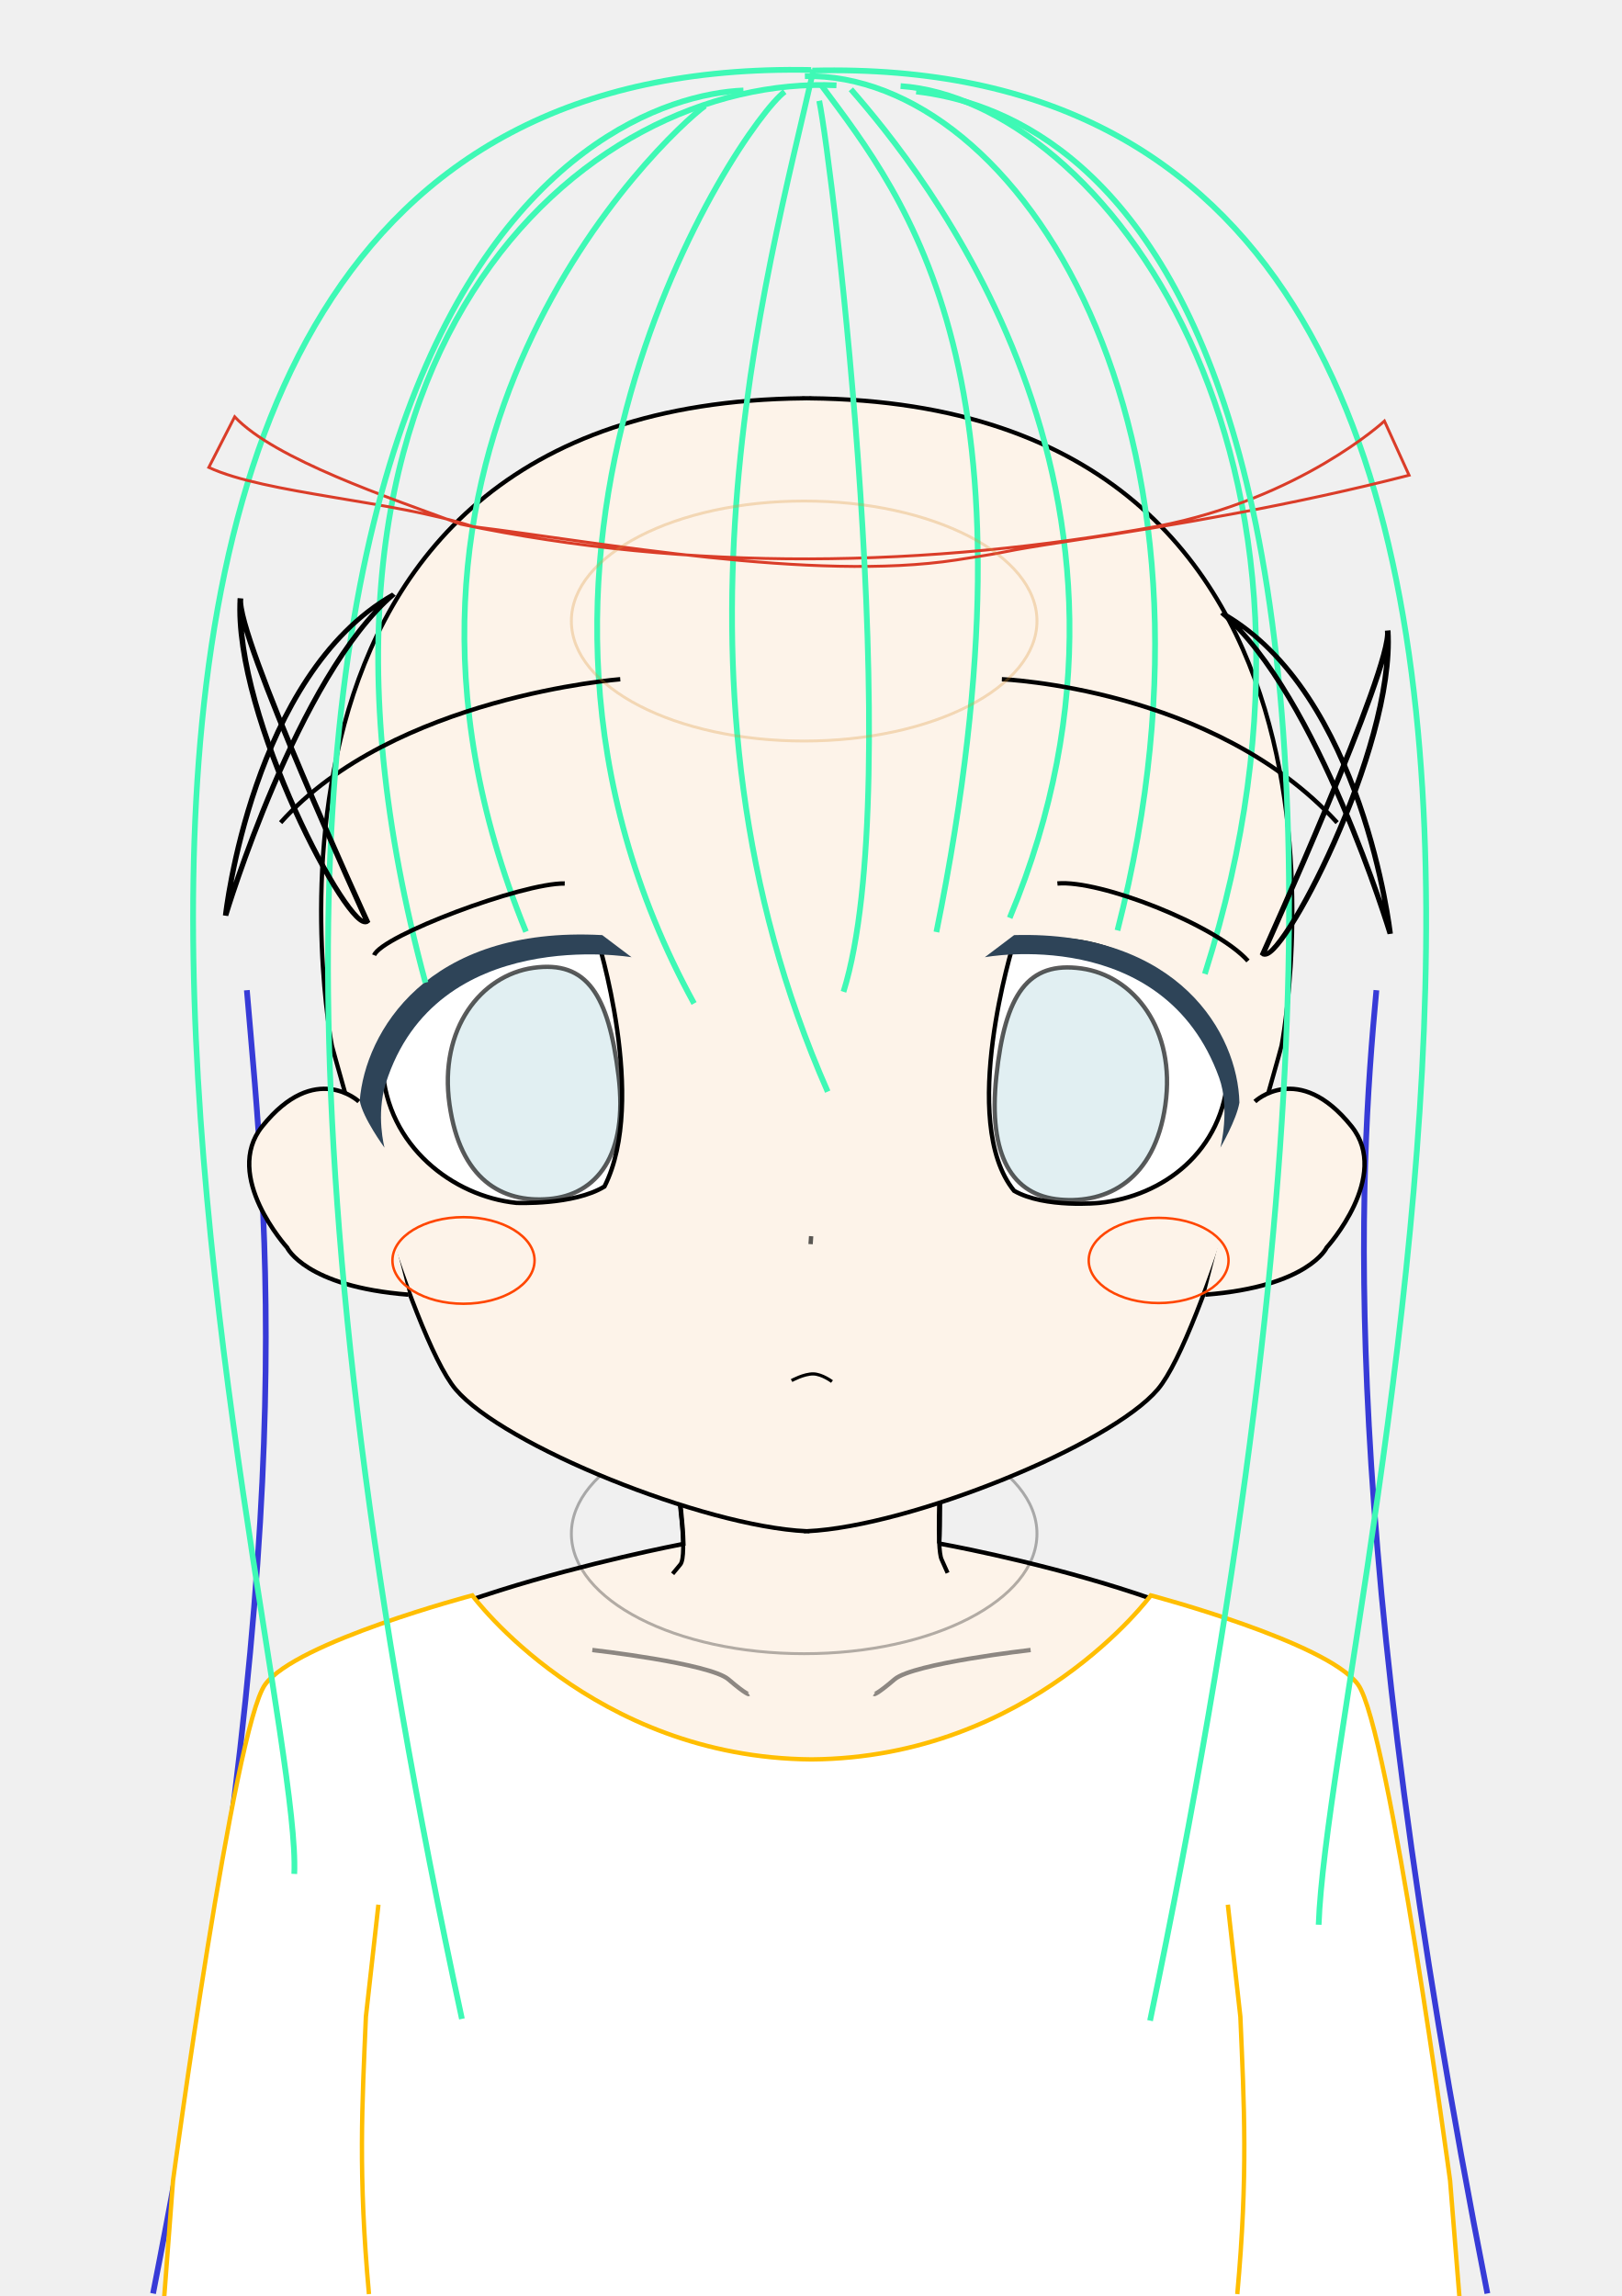
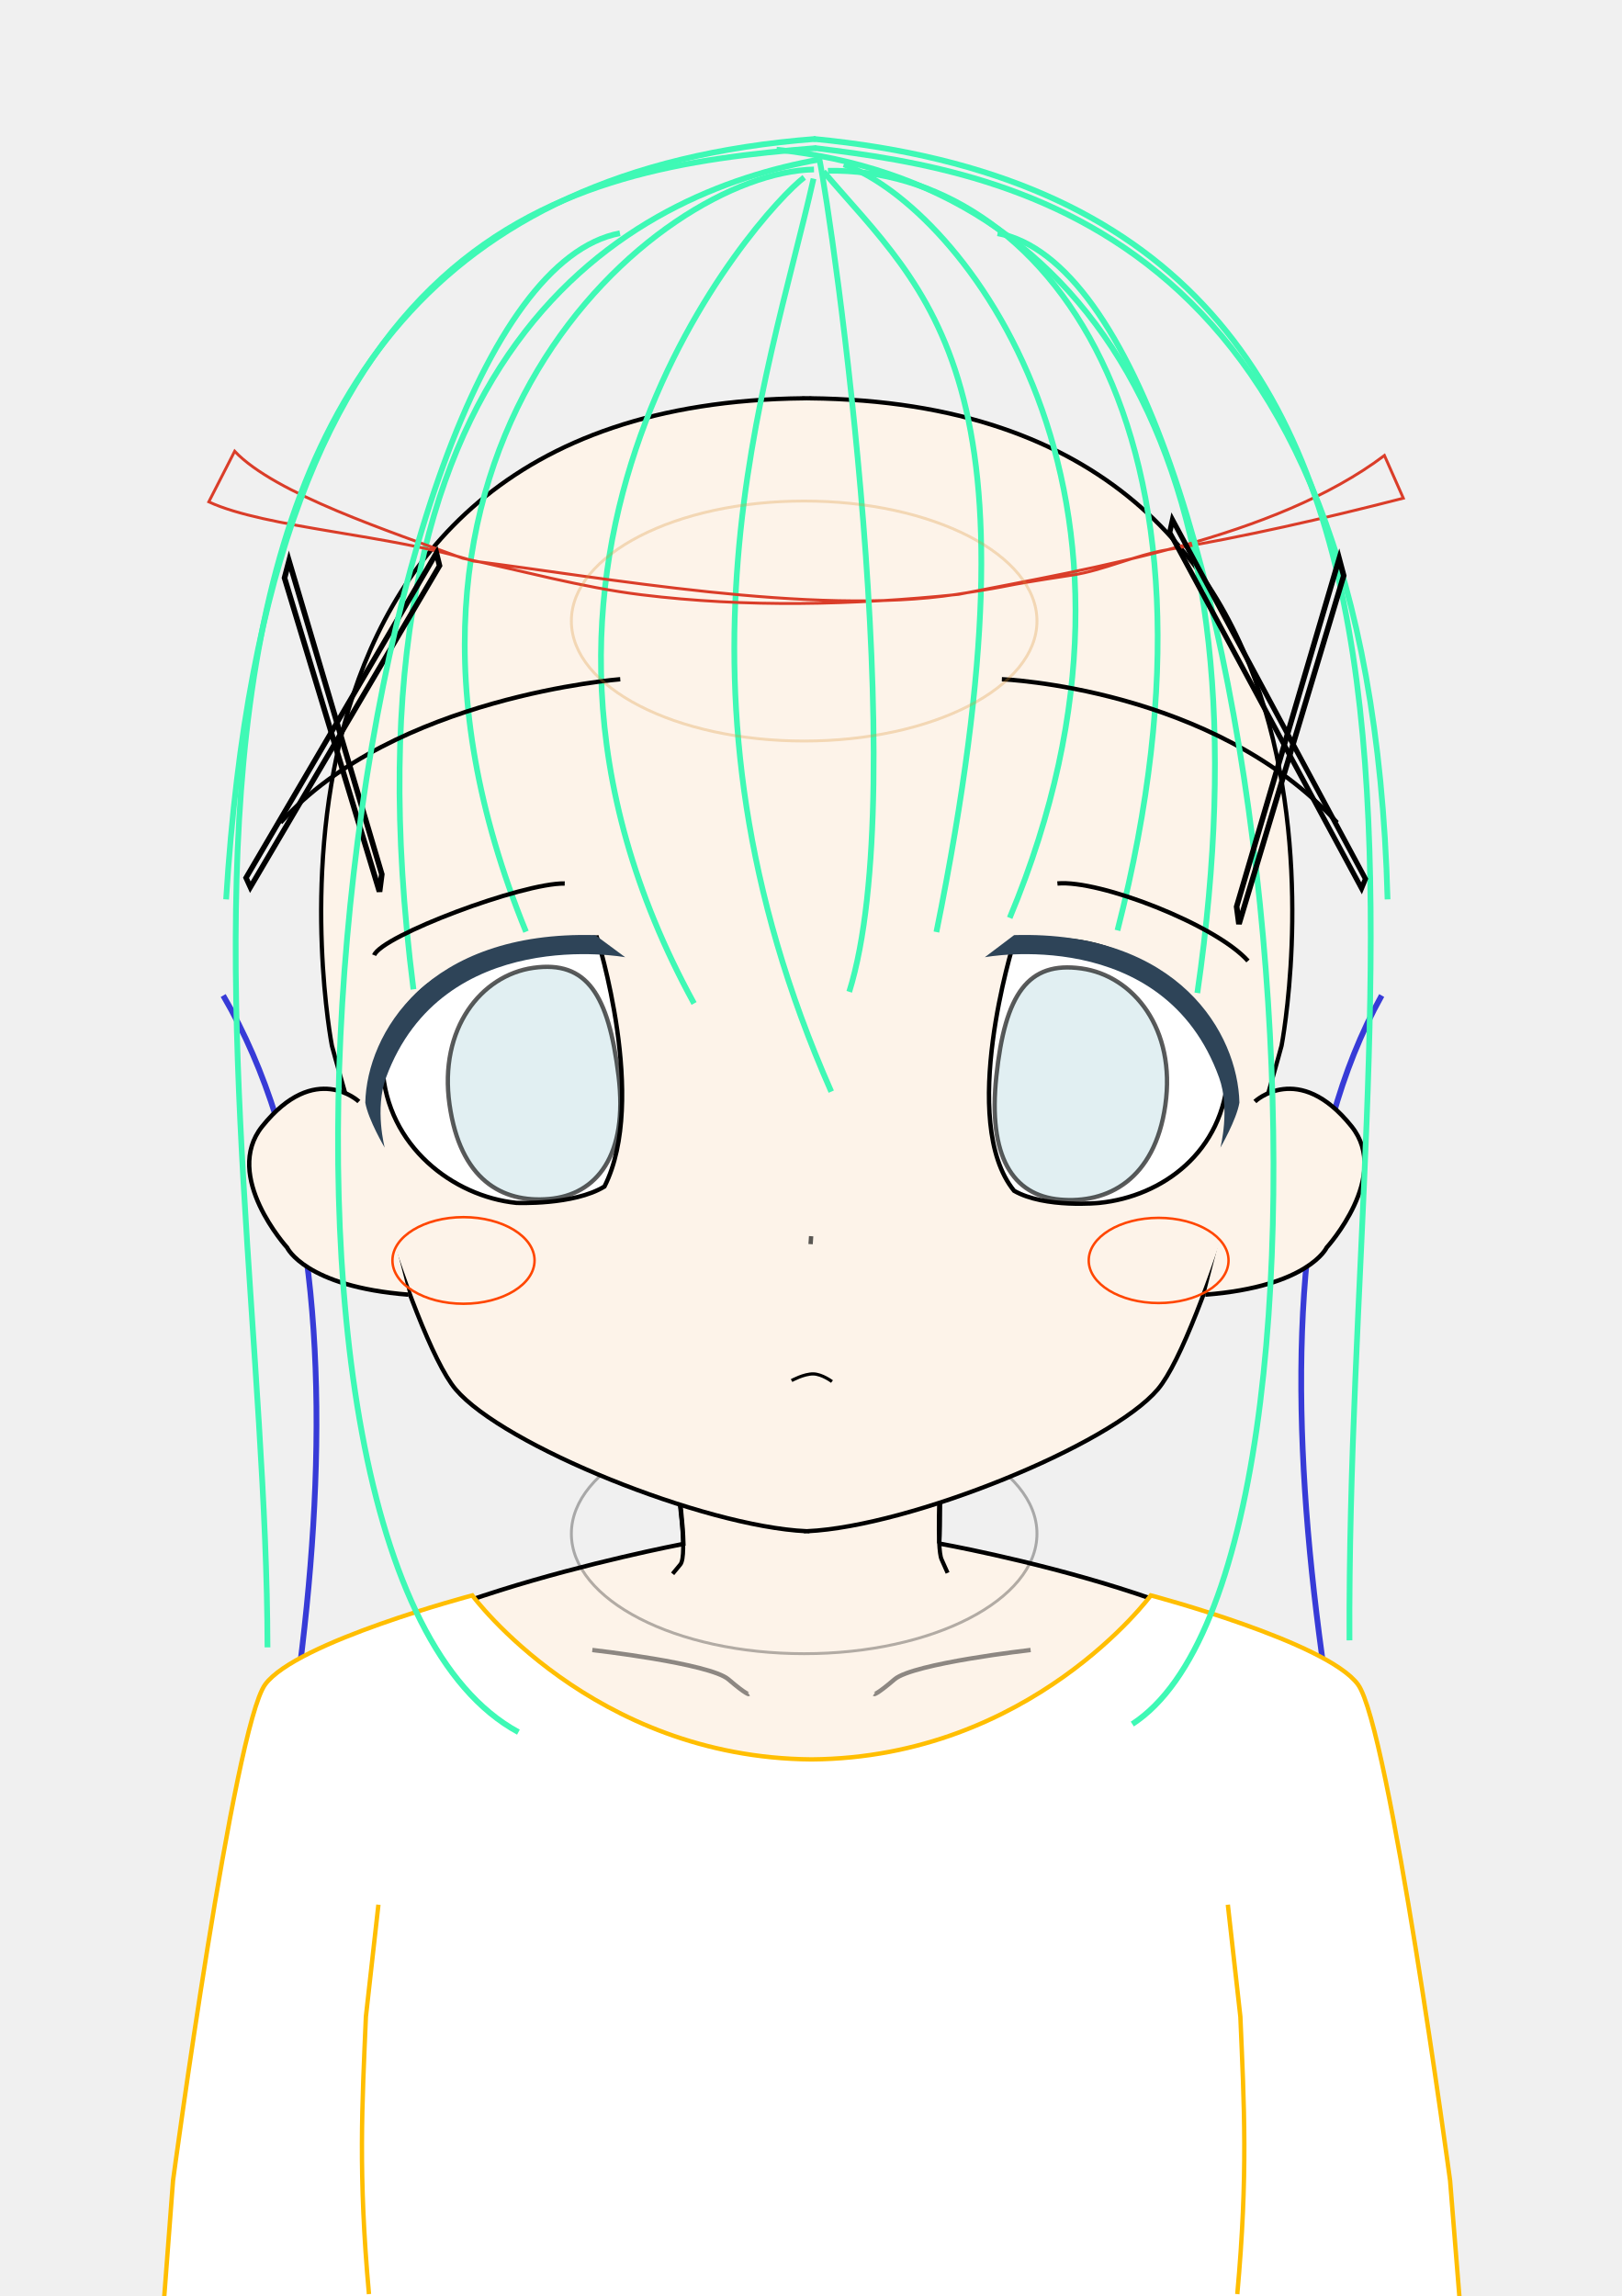
<svg xmlns="http://www.w3.org/2000/svg" xmlns:xlink="http://www.w3.org/1999/xlink" width="565px" height="800px" viewBox="0 0 744.094 1052.362" id="svg2" version="1.1">
  <defs id="defs4" />
  <g id="layer1">
-     <path style="fill:none;fill-rule:evenodd;stroke:#373bd7;stroke-width:2.634;stroke-linecap:butt;stroke-linejoin:miter;stroke-miterlimit:4;stroke-dasharray:none;stroke-opacity:1" d="m 113.265,453.771 c 9.201,108.109 25.97,247.272 -43.036,598.052" id="hair-back-1" />
-     <path id="hair-back-2" d="m 631.551,453.771 c -8.051,86.258 -18.068,247.272 50.938,598.052" style="fill:none;fill-rule:evenodd;stroke:#373bd7;stroke-width:2.634;stroke-linecap:butt;stroke-linejoin:miter;stroke-miterlimit:4;stroke-dasharray:none;stroke-opacity:1" />
+     <path style="fill:none;fill-rule:evenodd;stroke:#373bd7;stroke-width:2.634;stroke-linecap:butt;stroke-linejoin:miter;stroke-miterlimit:4;stroke-dasharray:none;stroke-opacity:1" d="m 102.413,456.211 c 80.126,137.19 31.971,375.55 -16.381,556.509" id="hair-back-1" />
    <path style="fill:#fdf3e9;fill-opacity:1;fill-rule:evenodd;stroke:#000000;stroke-width:2;stroke-linecap:butt;stroke-linejoin:miter;stroke-miterlimit:4;stroke-dasharray:none;stroke-opacity:1" d="m 311.24,680.985 c 0,0 2.168,17.608 2.346,26.868 -5.901,1.136 -160.821,31.31 -174.034,73.352 0,0 178.648,98.33 465.908,3.213 -13.092,-48.068 -174.716,-76.778 -174.716,-76.778 l 0.219,0 c 0.514,-8.365 0.362,-29.327 0.362,-29.327 z" id="shoulder" />
+     <path id="hair-back-2" d="m 633.984,456.211 c -75.849,135.882 -18.461,381.726 26.583,563.41" style="fill:none;fill-rule:evenodd;stroke:#373bd7;stroke-width:2.634;stroke-linecap:butt;stroke-linejoin:miter;stroke-miterlimit:4;stroke-dasharray:none;stroke-opacity:1" />
    <g id="dress" style="stroke-width:2;stroke-miterlimit:4;stroke-dasharray:none" transform="translate(0,-2.633963)">
      <path id="dress-outer-path" d="m 669.623,1055.685 -4.258,-53.085 c 0,0 -27.977,-208.031 -42.251,-227.589 -14.274,-19.558 -95.052,-40.895 -95.052,-40.895 0,0 -54.921,74.49 -155.679,75.257 -100.757,-0.768 -155.679,-75.257 -155.679,-75.257 0,0 -80.776,21.336 -95.05,40.895 -14.274,19.558 -42.253,227.589 -42.253,227.589 l -4.108,54.235" style="fill:#ffffff;fill-opacity:1;fill-rule:evenodd;stroke:#ffbe00;stroke-width:2;stroke-linecap:butt;stroke-linejoin:miter;stroke-miterlimit:4;stroke-dasharray:none;stroke-opacity:1" />
      <path id="path4183" d="m 173.636,876.049 -5.748,51.391 c -1.71,40.593 -3.585,72.083 1.411,127.298" style="fill:none;fill-rule:evenodd;stroke:#ffbe00;stroke-width:2;stroke-linecap:butt;stroke-linejoin:miter;stroke-miterlimit:4;stroke-dasharray:none;stroke-opacity:1" />
      <use height="100%" width="100%" transform="matrix(-1,0,0,1,737.0276,0)" id="use4185" xlink:href="#path4183" y="0" x="0" style="stroke-width:2;stroke-miterlimit:4;stroke-dasharray:none" />
    </g>
    <path style="fill:none;fill-rule:evenodd;stroke:#000000;stroke-width:2;stroke-linecap:butt;stroke-linejoin:miter;stroke-miterlimit:4;stroke-dasharray:none;stroke-opacity:0.442" d="m 271.787,756.532 c 0,0 53.874,6.122 62.445,13.468 8.571,7.346 9.425,6.791 9.425,6.791" id="collarbone-l" />
    <path id="collarbone-r" d="m 472.904,756.532 c 0,0 -53.874,6.122 -62.445,13.468 -8.571,7.346 -9.425,6.791 -9.425,6.791" style="fill:none;fill-rule:evenodd;stroke:#000000;stroke-width:2;stroke-linecap:butt;stroke-linejoin:miter;stroke-miterlimit:4;stroke-dasharray:none;stroke-opacity:0.442" />
    <path style="fill:none;fill-opacity:1;fill-rule:evenodd;stroke:#000000;stroke-width:1.898;stroke-linecap:butt;stroke-linejoin:miter;stroke-miterlimit:4;stroke-dasharray:none;stroke-opacity:1" d="m 434.802,721.146 -2.771,-6.204 c -2.269,-5.079 -0.722,-35.19 -0.722,-35.19" id="neck-r" />
    <ellipse style="fill:none;fill-opacity:1;stroke:#000000;stroke-width:1.317;stroke-miterlimit:4;stroke-dasharray:none;stroke-opacity:0.299" id="face-shadow" cx="368.994" cy="703.166" rx="106.817" ry="55.063" />
    <path style="fill:none;fill-opacity:1;fill-rule:evenodd;stroke:#000000;stroke-width:1.879;stroke-linecap:butt;stroke-linejoin:miter;stroke-miterlimit:4;stroke-dasharray:none;stroke-opacity:1" d="m 310.839,681.823 c 0,0 4.921,31.135 1.325,35.48 l -3.532,4.267" id="neck-l" />
    <path style="fill:#fdf3e9;fill-opacity:1;fill-rule:evenodd;stroke:#000000;stroke-width:1.96;stroke-linecap:butt;stroke-linejoin:miter;stroke-miterlimit:4;stroke-dasharray:none;stroke-opacity:1" d="m 368.993,182.126 4.9e-4,0.028 c -273.659,2.688 -216.709,297.049 -216.709,297.049 0,0 35.758,132.889 56.794,157.716 21.759,25.679 113.491,62.848 160.859,65.113 l -3.8e-4,0.031 c 0.075,-0.003 0.157,-0.012 0.232,-0.015 0.075,0.003 0.155,0.012 0.23,0.015 l 3.8e-4,-0.031 c 47.368,-2.265 139.102,-39.434 160.861,-65.113 21.036,-24.827 56.791,-157.716 56.791,-157.716 0,0 56.949,-294.361 -216.709,-297.049 l -4.9e-4,-0.028 c -0.396,0.001 -0.781,0.01 -1.176,0.013 -0.394,-0.003 -0.778,-0.011 -1.173,-0.013 z" id="face" />
    <path id="sclera-r" d="m 465.126,432.195 c 0,0 -25.632,81.856 0.19,113.624 14.175,8.115 39.26,5.533 39.26,5.533 28.735,-2.986 56.936,-23.266 58.962,-59.471 -24.624,-53.537 -60.865,-66.272 -98.411,-59.686 z" style="fill:#ffffff;fill-opacity:1;fill-rule:evenodd;stroke:#000000;stroke-width:2;stroke-linecap:butt;stroke-linejoin:miter;stroke-miterlimit:4;stroke-dasharray:none;stroke-opacity:1" />
    <path style="fill:#ffffff;fill-opacity:1;fill-rule:evenodd;stroke:#000000;stroke-width:2;stroke-linecap:butt;stroke-linejoin:miter;stroke-miterlimit:4;stroke-dasharray:none;stroke-opacity:1" d="m 273.916,429.561 c 0,0 23.515,74.472 3.444,114.291 -14.175,8.69 -40.535,7.5 -40.535,7.5 -28.735,-2.986 -59.294,-25.9 -61.32,-62.105 6.545,-41.204 39.455,-54.247 98.411,-59.686 z" id="sclera-l" />
    <g id="ears" style="fill:#fdf3e9;fill-opacity:1" transform="translate(5.079722,0.1571148)">
      <path id="ear-l" d="m 159.589,504.707 c 0,0 -20.026,-18.982 -44.367,11.411 -18.304,22.854 11.44,55.592 11.44,55.592 0,0 8.218,17.913 55.693,21.619" style="fill:#fdf3e9;fill-opacity:1;fill-rule:evenodd;stroke:#000000;stroke-width:2;stroke-linecap:butt;stroke-linejoin:miter;stroke-miterlimit:4;stroke-dasharray:none;stroke-opacity:1" />
      <path style="fill:#fdf3e9;fill-opacity:1;fill-rule:evenodd;stroke:#000000;stroke-width:2;stroke-linecap:butt;stroke-linejoin:miter;stroke-miterlimit:4;stroke-dasharray:none;stroke-opacity:1" d="m 570.726,504.707 c 0,0 20.026,-18.982 44.367,11.411 18.304,22.854 -11.44,55.592 -11.44,55.592 0,0 -8.218,17.913 -55.693,21.619" id="ear-r" />
    </g>
-     <path style="fill:#2e4458;fill-opacity:1;fill-rule:evenodd;stroke:none;stroke-width:2;stroke-linecap:butt;stroke-linejoin:miter;stroke-miterlimit:4;stroke-dasharray:none;stroke-opacity:0.673" d="m 289.788,438.636 c 0,0 -89.729,-15.168 -112.772,57.901 -4.592,14.56 -0.582,29.499 -0.582,29.499 0,0 -10.054,-13.733 -11.365,-21.576 2.452,-31.005 30.455,-80.38 111.283,-75.971 z" id="upper-lash-line-l" />
    <path style="fill:none;fill-rule:evenodd;stroke:#000000;stroke-width:1.462;stroke-linecap:butt;stroke-linejoin:miter;stroke-miterlimit:4;stroke-dasharray:none;stroke-opacity:1" d="m 363.215,632.903 c 0,0 5.64,-3.127 9.954,-3.057 4.022,0.065 8.588,3.506 8.588,3.506" id="mouth" />
    <path style="fill:none;fill-rule:evenodd;stroke:#000000;stroke-width:2;stroke-linecap:butt;stroke-linejoin:miter;stroke-miterlimit:4;stroke-dasharray:none;stroke-opacity:0.641" d="m 372.187,566.651 -0.254,3.653" id="nose" />
    <path id="upper-lash-line-r" d="m 451.888,438.636 c 0,0 82.021,-15.362 107.504,55.267 5.181,14.361 0.582,32.133 0.582,32.133 0,0 7.42,-12.824 8.731,-20.667 -0.727,-31.58 -27.728,-78.988 -103.381,-76.88 z" style="fill:#2e4458;fill-opacity:1;fill-rule:evenodd;stroke:none;stroke-width:2;stroke-linecap:butt;stroke-linejoin:miter;stroke-miterlimit:4;stroke-dasharray:none;stroke-opacity:0.673" />
-     <path id="hair-c-1" d="m 373.288,31.326 c -21.277,94.308 -75.632,282.764 6.506,468.996" style="fill:none;fill-opacity:1;fill-rule:evenodd;stroke:#3ff9b5;stroke-width:2.634;stroke-linecap:butt;stroke-linejoin:miter;stroke-miterlimit:4;stroke-dasharray:none;stroke-opacity:1" />
-     <path id="hair-l-5" d="M 360.079,41.456 C 339.377,56.982 206.236,254.92 318.464,459.858" style="fill:none;fill-opacity:1;fill-rule:evenodd;stroke:#3ef9b5;stroke-width:2.634;stroke-linecap:butt;stroke-linejoin:miter;stroke-miterlimit:4;stroke-dasharray:none;stroke-opacity:1" />
-     <path id="hair-l-4" d="M 323.483,47.962 C 305.523,61.191 150.692,204.575 241.345,426.933" style="fill:none;fill-opacity:1;fill-rule:evenodd;stroke:#3ef9b5;stroke-width:2.634;stroke-linecap:butt;stroke-linejoin:miter;stroke-miterlimit:4;stroke-dasharray:none;stroke-opacity:1" />
-     <path id="hair-l-3" d="M 383.812,38.54 C 268.891,33.347 116.493,159.255 195.212,450.32" style="fill:none;fill-opacity:1;fill-rule:evenodd;stroke:#3ef9b5;stroke-width:2.634;stroke-linecap:butt;stroke-linejoin:miter;stroke-miterlimit:4;stroke-dasharray:none;stroke-opacity:1" />
-     <path id="hair-r-6" d="M 377.045,38.742 C 415.573,90.497 481.309,172.236 429.67,427.082" style="fill:none;fill-opacity:1;fill-rule:evenodd;stroke:#3ef9b5;stroke-width:2.634;stroke-linecap:butt;stroke-linejoin:miter;stroke-miterlimit:4;stroke-dasharray:none;stroke-opacity:1" />
-     <path id="hair-r-5" d="m 390.427,40.369 c 31.053,35.653 154.532,184.69 72.875,380.207" style="fill:none;fill-opacity:1;fill-rule:evenodd;stroke:#3ef9b5;stroke-width:2.634;stroke-linecap:butt;stroke-linejoin:miter;stroke-miterlimit:4;stroke-dasharray:none;stroke-opacity:1" />
-     <path id="hair-r-4" d="M 369.317,34.339 C 467.443,32.518 571.987,195.156 512.757,426.326" style="fill:none;fill-opacity:1;fill-rule:evenodd;stroke:#3ef9b5;stroke-width:2.634;stroke-linecap:butt;stroke-linejoin:miter;stroke-miterlimit:4;stroke-dasharray:none;stroke-opacity:1" />
-     <path id="hair-r-3" d="M 413.232,38.882 C 504.934,45.34 628.753,207.651 552.847,446.296" style="fill:none;fill-opacity:1;fill-rule:evenodd;stroke:#3ef9b5;stroke-width:2.634;stroke-linecap:butt;stroke-linejoin:miter;stroke-miterlimit:4;stroke-dasharray:none;stroke-opacity:1" />
-     <path id="hair-r-1" d="M 372.727,31.772 C 808.065,21.122 610.378,734.597 605.062,882.618" style="fill:none;fill-opacity:1;fill-rule:evenodd;stroke:#3ef9b5;stroke-width:2.634;stroke-linecap:butt;stroke-linejoin:miter;stroke-miterlimit:4;stroke-dasharray:none;stroke-opacity:1" />
-     <path id="hair-l-1" d="M 372.18,31.505 C -72.064,22.572 139.648,754.59 135.035,859.286" style="fill:none;fill-opacity:1;fill-rule:evenodd;stroke:#3ef9b5;stroke-width:2.634;stroke-linecap:butt;stroke-linejoin:miter;stroke-miterlimit:4;stroke-dasharray:none;stroke-opacity:1" />
+     <path id="hair-c-1" d="m 373.288,81.371 c -21.277,94.308 -74.005,232.718 8.132,418.951" style="fill:none;fill-opacity:1;fill-rule:evenodd;stroke:#3ff9b5;stroke-width:2.634;stroke-linecap:butt;stroke-linejoin:miter;stroke-miterlimit:4;stroke-dasharray:none;stroke-opacity:1" />
+     <path id="hair-l-5" d="M 369.024,80.771 C 348.323,96.297 206.236,254.92 318.464,459.858" style="fill:none;fill-opacity:1;fill-rule:evenodd;stroke:#3ef9b5;stroke-width:2.634;stroke-linecap:butt;stroke-linejoin:miter;stroke-miterlimit:4;stroke-dasharray:none;stroke-opacity:1" />
+     <path id="hair-l-4" d="M 373.497,77.148 C 302.27,78.585 150.692,204.575 241.345,426.933" style="fill:none;fill-opacity:1;fill-rule:evenodd;stroke:#3ef9b5;stroke-width:2.634;stroke-linecap:butt;stroke-linejoin:miter;stroke-miterlimit:4;stroke-dasharray:none;stroke-opacity:1" />
+     <path id="hair-l-3" d="M 375.892,72.587 C 291.874,87.725 151.747,154.903 189.713,453.379" style="fill:none;fill-opacity:1;fill-rule:evenodd;stroke:#3ef9b5;stroke-width:2.634;stroke-linecap:butt;stroke-linejoin:miter;stroke-miterlimit:4;stroke-dasharray:none;stroke-opacity:1" />
+     <path id="hair-r-6" d="M 377.858,78.094 C 425.332,133.915 481.309,172.236 429.67,427.082" style="fill:none;fill-opacity:1;fill-rule:evenodd;stroke:#3ef9b5;stroke-width:2.634;stroke-linecap:butt;stroke-linejoin:miter;stroke-miterlimit:4;stroke-dasharray:none;stroke-opacity:1" />
+     <path id="hair-r-5" d="M 387.174,74.841 C 440.998,94.229 544.959,225.059 463.302,420.576" style="fill:none;fill-opacity:1;fill-rule:evenodd;stroke:#3ef9b5;stroke-width:2.634;stroke-linecap:butt;stroke-linejoin:miter;stroke-miterlimit:4;stroke-dasharray:none;stroke-opacity:1" />
+     <path id="hair-r-4" d="M 379.889,77.757 C 478.015,75.936 571.987,195.156 512.757,426.326" style="fill:none;fill-opacity:1;fill-rule:evenodd;stroke:#3ef9b5;stroke-width:2.634;stroke-linecap:butt;stroke-linejoin:miter;stroke-miterlimit:4;stroke-dasharray:none;stroke-opacity:1" />
+     <path id="hair-r-3" d="M 356.305,68.068 C 501.681,83.472 584.644,212.336 549.399,455.048" style="fill:none;fill-opacity:1;fill-rule:evenodd;stroke:#3ef9b5;stroke-width:2.634;stroke-linecap:butt;stroke-linejoin:miter;stroke-miterlimit:4;stroke-dasharray:none;stroke-opacity:1" />
    <path style="fill:#3c93a9;fill-opacity:0.156;stroke:#000000;stroke-width:1.98;stroke-miterlimit:4;stroke-dasharray:none;stroke-opacity:0.641" d="m 283.823,493.084 c 4.484,36.557 -10.08,54.584 -31.851,56.495 -21.771,1.91 -40.805,-9.016 -45.706,-43.315 -4.988,-34.91 14.53,-59.387 38.47,-62.757 24.576,-3.46 34.51,12.261 39.087,49.577 z" id="iris-l" />
    <ellipse style="fill:none;fill-opacity:1;stroke:#ff4600;stroke-width:1.135;stroke-miterlimit:4;stroke-dasharray:none;stroke-opacity:1" id="red-cheek-l" cx="212.678" cy="577.78" rx="32.605" ry="19.872" />
    <path style="fill:none;fill-rule:evenodd;stroke:#000000;stroke-width:2;stroke-linecap:butt;stroke-linejoin:miter;stroke-miterlimit:4;stroke-dasharray:none;stroke-opacity:1" d="m 284.604,311.074 c 0,0 -104.13,7.927 -155.842,65.8" id="eyebrow-l" />
    <path style="fill:none;fill-rule:evenodd;stroke:#000000;stroke-width:2;stroke-linecap:butt;stroke-linejoin:miter;stroke-miterlimit:4;stroke-dasharray:none;stroke-opacity:1" d="m 259.124,404.803 c -19.45,-0.325 -83.875,23.93 -87.444,32.9" id="eyelid-fold-line-l" />
    <ellipse ry="19.55" rx="32.077" cy="577.78" cx="-531.632" id="red-cheek-r" style="fill:none;fill-opacity:1;stroke:#ff4600;stroke-width:1.116;stroke-miterlimit:4;stroke-dasharray:none;stroke-opacity:1" transform="scale(-1,1)" />
    <path id="eyebrow-r" d="m 459.706,311.074 c 0,0 97.25,3.861 153.842,65.8" style="fill:none;fill-rule:evenodd;stroke:#000000;stroke-width:2;stroke-linecap:butt;stroke-linejoin:miter;stroke-miterlimit:4;stroke-dasharray:none;stroke-opacity:1" />
    <path id="eyelid-fold-line-r" d="m 485.186,404.803 c 19.267,-1.801 72.542,18.85 87.445,35.534" style="fill:none;fill-rule:evenodd;stroke:#000000;stroke-width:2;stroke-linecap:butt;stroke-linejoin:miter;stroke-miterlimit:4;stroke-dasharray:none;stroke-opacity:1" />
-     <path style="fill:none;fill-rule:evenodd;stroke:#da3d29;stroke-width:1.317px;stroke-linecap:butt;stroke-linejoin:miter;stroke-opacity:1" d="m 107.683,190.645 c 18.402,19.552 71.005,37.184 103.728,49.29 105.451,22.046 214.134,20.071 319.776,0.933 65.617,-12.73 104.059,-48.267 104.059,-48.267 l 11.304,24.864 c -53.122,13.657 -107.143,22.891 -154.342,29.985 -39.986,6.108 -21.096,3.946 -53.442,8.903 C 373.144,266.41 275.086,248.214 217.217,241.055 179.923,228.971 122.02,226.001 95.802,213.879 Z" id="hair-highlight" />
-     <path style="fill:none;fill-rule:evenodd;stroke:#3ef9b5;stroke-width:2.634;stroke-linecap:butt;stroke-linejoin:miter;stroke-miterlimit:4;stroke-dasharray:none;stroke-opacity:1" d="M 341.13,40.894 C 271.908,43.738 41.716,137.657 211.949,925.807" id="hair-l-2" />
-     <path style="fill:none;fill-rule:evenodd;stroke:#3ef9b5;stroke-width:2.634;stroke-linecap:butt;stroke-linejoin:miter;stroke-miterlimit:4;stroke-dasharray:none;stroke-opacity:1" d="m 420.4,41.367 c 73.845,8.684 272.201,93.984 107.308,885.253" id="hair-r-2" />
-     <path style="fill:none;fill-rule:evenodd;stroke:#3ff9b5;stroke-width:2.634;stroke-linecap:butt;stroke-linejoin:miter;stroke-miterlimit:4;stroke-dasharray:none;stroke-opacity:1" d="m 375.895,45.643 c 6.085,29.376 40.578,314.652 11.14,408.868" id="hair-c-2" />
+     <path style="fill:none;fill-rule:evenodd;stroke:#da3d29;stroke-width:1.317px;stroke-linecap:butt;stroke-linejoin:miter;stroke-opacity:1" d="m 107.683,206.449 c 18.402,19.552 71.818,36.99 104.541,49.095 27.468,5.743 54.587,13.381 82.164,16.777 48.203,5.937 96.973,4.765 145.477,-0.194 62.068,-12.165 144.875,-25.677 195.38,-63.723 l 8.67,19.596 c -37.216,9.568 -72.813,17.632 -108.257,23.643 -15.149,2.569 -29.318,9.486 -43.452,11.61 -39.986,6.108 -21.096,3.946 -53.442,8.903 -65.622,10.058 -163.68,-8.139 -221.549,-15.297 -37.294,-12.084 -95.197,-15.054 -121.415,-27.176 z" id="hair-highlight" />
+     <path style="fill:none;fill-rule:evenodd;stroke:#3ff9b5;stroke-width:2.634;stroke-linecap:butt;stroke-linejoin:miter;stroke-miterlimit:4;stroke-dasharray:none;stroke-opacity:1" d="m 375.895,71.983 c 6.085,29.376 43.212,288.313 13.774,382.528" id="hair-c-2" />
    <ellipse ry="55.063" rx="106.817" cy="284.367" cx="368.994" id="forehead-shadow" style="fill:none;fill-opacity:1;stroke:#da9437;stroke-width:1.317;stroke-miterlimit:4;stroke-dasharray:none;stroke-opacity:0.293" />
    <path id="iris-r" d="m 457.155,493.372 c -3.868,36.627 7.446,54.584 29.217,56.495 21.771,1.91 43.439,-9.016 48.34,-43.315 4.988,-34.91 -14.53,-59.387 -38.47,-62.757 -24.576,-3.46 -35.085,11.686 -39.087,49.577 z" style="fill:#3c93a9;fill-opacity:0.156;stroke:#000000;stroke-width:1.98;stroke-miterlimit:4;stroke-dasharray:none;stroke-opacity:0.641" />
-     <g id="X-l" style="fill:#545757;fill-opacity:1;stroke-width:2;stroke-miterlimit:4;stroke-dasharray:none" transform="matrix(1.291899,0.07112749,0.05490828,-0.9973074,-28.49252,738.8775)">
-       <path id="path4283" d="m 88.297,326.513 c 0,0 4.598,111.043 53.279,151.63 C 109.034,438.168 88.297,326.513 88.297,326.513 Z" style="fill:none;fill-opacity:1;fill-rule:evenodd;stroke:#000000;stroke-width:1.897;stroke-linecap:butt;stroke-linejoin:miter;stroke-miterlimit:4;stroke-dasharray:none;stroke-opacity:1" />
-       <path id="path4285" d="M 138.533,327.394 C 133.096,320.144 87.152,417.708 87.374,472.387 86.25,455.907 138.533,327.394 138.533,327.394 Z" style="fill:none;fill-opacity:1;fill-rule:evenodd;stroke:#000000;stroke-width:2;stroke-linecap:butt;stroke-linejoin:miter;stroke-miterlimit:4;stroke-dasharray:none;stroke-opacity:1" />
+     <path style="fill:none;fill-opacity:1;fill-rule:evenodd;stroke:#3ef9b5;stroke-width:2.634;stroke-linecap:butt;stroke-linejoin:miter;stroke-miterlimit:4;stroke-dasharray:none;stroke-opacity:1" d="M 373.328,63.131 C 706.943,95.155 617.698,432.962 619.203,752.112" id="hair-r-1" />
+     <path id="hair-r-2" d="m 457.744,106.409 c 126.516,23.989 177.701,608.976 61.817,684.114" style="fill:none;fill-rule:evenodd;stroke:#3ef9b5;stroke-width:2.634;stroke-linecap:butt;stroke-linejoin:miter;stroke-miterlimit:4;stroke-dasharray:none;stroke-opacity:1" />
+     <path id="hair-r-0" d="m 373.803,67.319 c 91.464,11.073 254.686,38.307 262.876,344.769" style="fill:none;fill-opacity:1;fill-rule:evenodd;stroke:#3ff9b5;stroke-width:2.634;stroke-linecap:butt;stroke-linejoin:miter;stroke-miterlimit:4;stroke-dasharray:none;stroke-opacity:1" />
+     <path id="hair-l-1" d="M 374.256,63.131 C 17.656,90.475 122.41,497.916 122.736,755.327" style="fill:none;fill-opacity:1;fill-rule:evenodd;stroke:#3ef9b5;stroke-width:2.634;stroke-linecap:butt;stroke-linejoin:miter;stroke-miterlimit:4;stroke-dasharray:none;stroke-opacity:1" />
+     <path style="fill:#2e4458;fill-opacity:1;fill-rule:evenodd;stroke:none;stroke-width:2;stroke-linecap:butt;stroke-linejoin:miter;stroke-miterlimit:4;stroke-dasharray:none;stroke-opacity:0.673" d="m 286.871,438.636 c 0,0 -83.734,-15.362 -109.749,55.267 -5.29,14.361 -0.594,32.133 -0.594,32.133 0,0 -7.575,-12.824 -8.914,-20.667 0.742,-31.58 28.307,-78.988 105.54,-76.88 z" id="upper-lash-line-l" />
+     <g id="X-l" style="fill:#545757;fill-opacity:1;stroke-width:2;stroke-miterlimit:4;stroke-dasharray:none" transform="matrix(1.291899,0.07112749,0.05490828,-0.9973074,-23.22459,725.7077)">
+       <path id="path4283" d="m 93,326.685 -1.706,4.217 61.091,153.794 1.349,-5.75 z" style="fill:none;fill-opacity:1;fill-rule:evenodd;stroke:#000000;stroke-width:1.979;stroke-linecap:butt;stroke-linejoin:miter;stroke-miterlimit:4;stroke-dasharray:none;stroke-opacity:1" />
+       <path id="path4285" d="m 139.298,335.995 -0.465,-8.156 -39.753,141.58 1.267,7.936 z" style="fill:none;fill-opacity:1;fill-rule:evenodd;stroke:#000000;stroke-width:2;stroke-linecap:butt;stroke-linejoin:miter;stroke-miterlimit:4;stroke-dasharray:none;stroke-opacity:1" />
    </g>
-     <g id="X-r" transform="matrix(1.283155,-0.07449835,-0.05788162,-0.9969498,-176.3883,823.764)" style="stroke-width:2;stroke-miterlimit:4;stroke-dasharray:none">
-       <use height="100%" width="100%" transform="matrix(-1,0,0,1,738.6148,22)" id="use4345" xlink:href="#path4283" y="0" x="0" style="stroke-width:2;stroke-miterlimit:4;stroke-dasharray:none" />
-       <use height="100%" width="100%" transform="matrix(-1,0,0,1,743.0714,15.27791)" id="use4353" xlink:href="#path4285" y="0" x="0" style="stroke-width:2;stroke-miterlimit:4;stroke-dasharray:none" />
+     <g id="X-r" transform="matrix(1.283155,-0.07449835,-0.05788162,-0.9969498,-184.2901,802.6923)" style="stroke-width:2;stroke-miterlimit:4;stroke-dasharray:none">
+       <path style="fill:none;fill-opacity:1;fill-rule:evenodd;stroke:#000000;stroke-width:1.897;stroke-linecap:butt;stroke-linejoin:miter;stroke-miterlimit:4;stroke-dasharray:none;stroke-opacity:1" d="m 646.231,348.584 1.581,4.231 -61.335,169.87 -1.259,-5.763 z" id="use4345" />
+       <path style="fill:none;fill-opacity:1;fill-rule:evenodd;stroke:#000000;stroke-width:2;stroke-linecap:butt;stroke-linejoin:miter;stroke-miterlimit:4;stroke-dasharray:none;stroke-opacity:1" d="m 601.332,343.551 0.465,-8.156 44.544,157.081 -1.267,7.936 z" id="use4353" />
    </g>
+     <path style="fill:none;fill-opacity:1;fill-rule:evenodd;stroke:#3ff9b5;stroke-width:2.634;stroke-linecap:butt;stroke-linejoin:miter;stroke-miterlimit:4;stroke-dasharray:none;stroke-opacity:1" d="M 374.536,67.319 C 258.056,76.736 122.956,102.388 103.758,412.088" id="hair-l-0" />
+     <path style="fill:none;fill-rule:evenodd;stroke:#3ef9b5;stroke-width:2.634;stroke-linecap:butt;stroke-linejoin:miter;stroke-miterlimit:4;stroke-dasharray:none;stroke-opacity:1" d="M 284.462,106.409 C 157.946,130.397 92.662,715.731 237.879,794.236" id="hair-l-2" />
  </g>
</svg>
